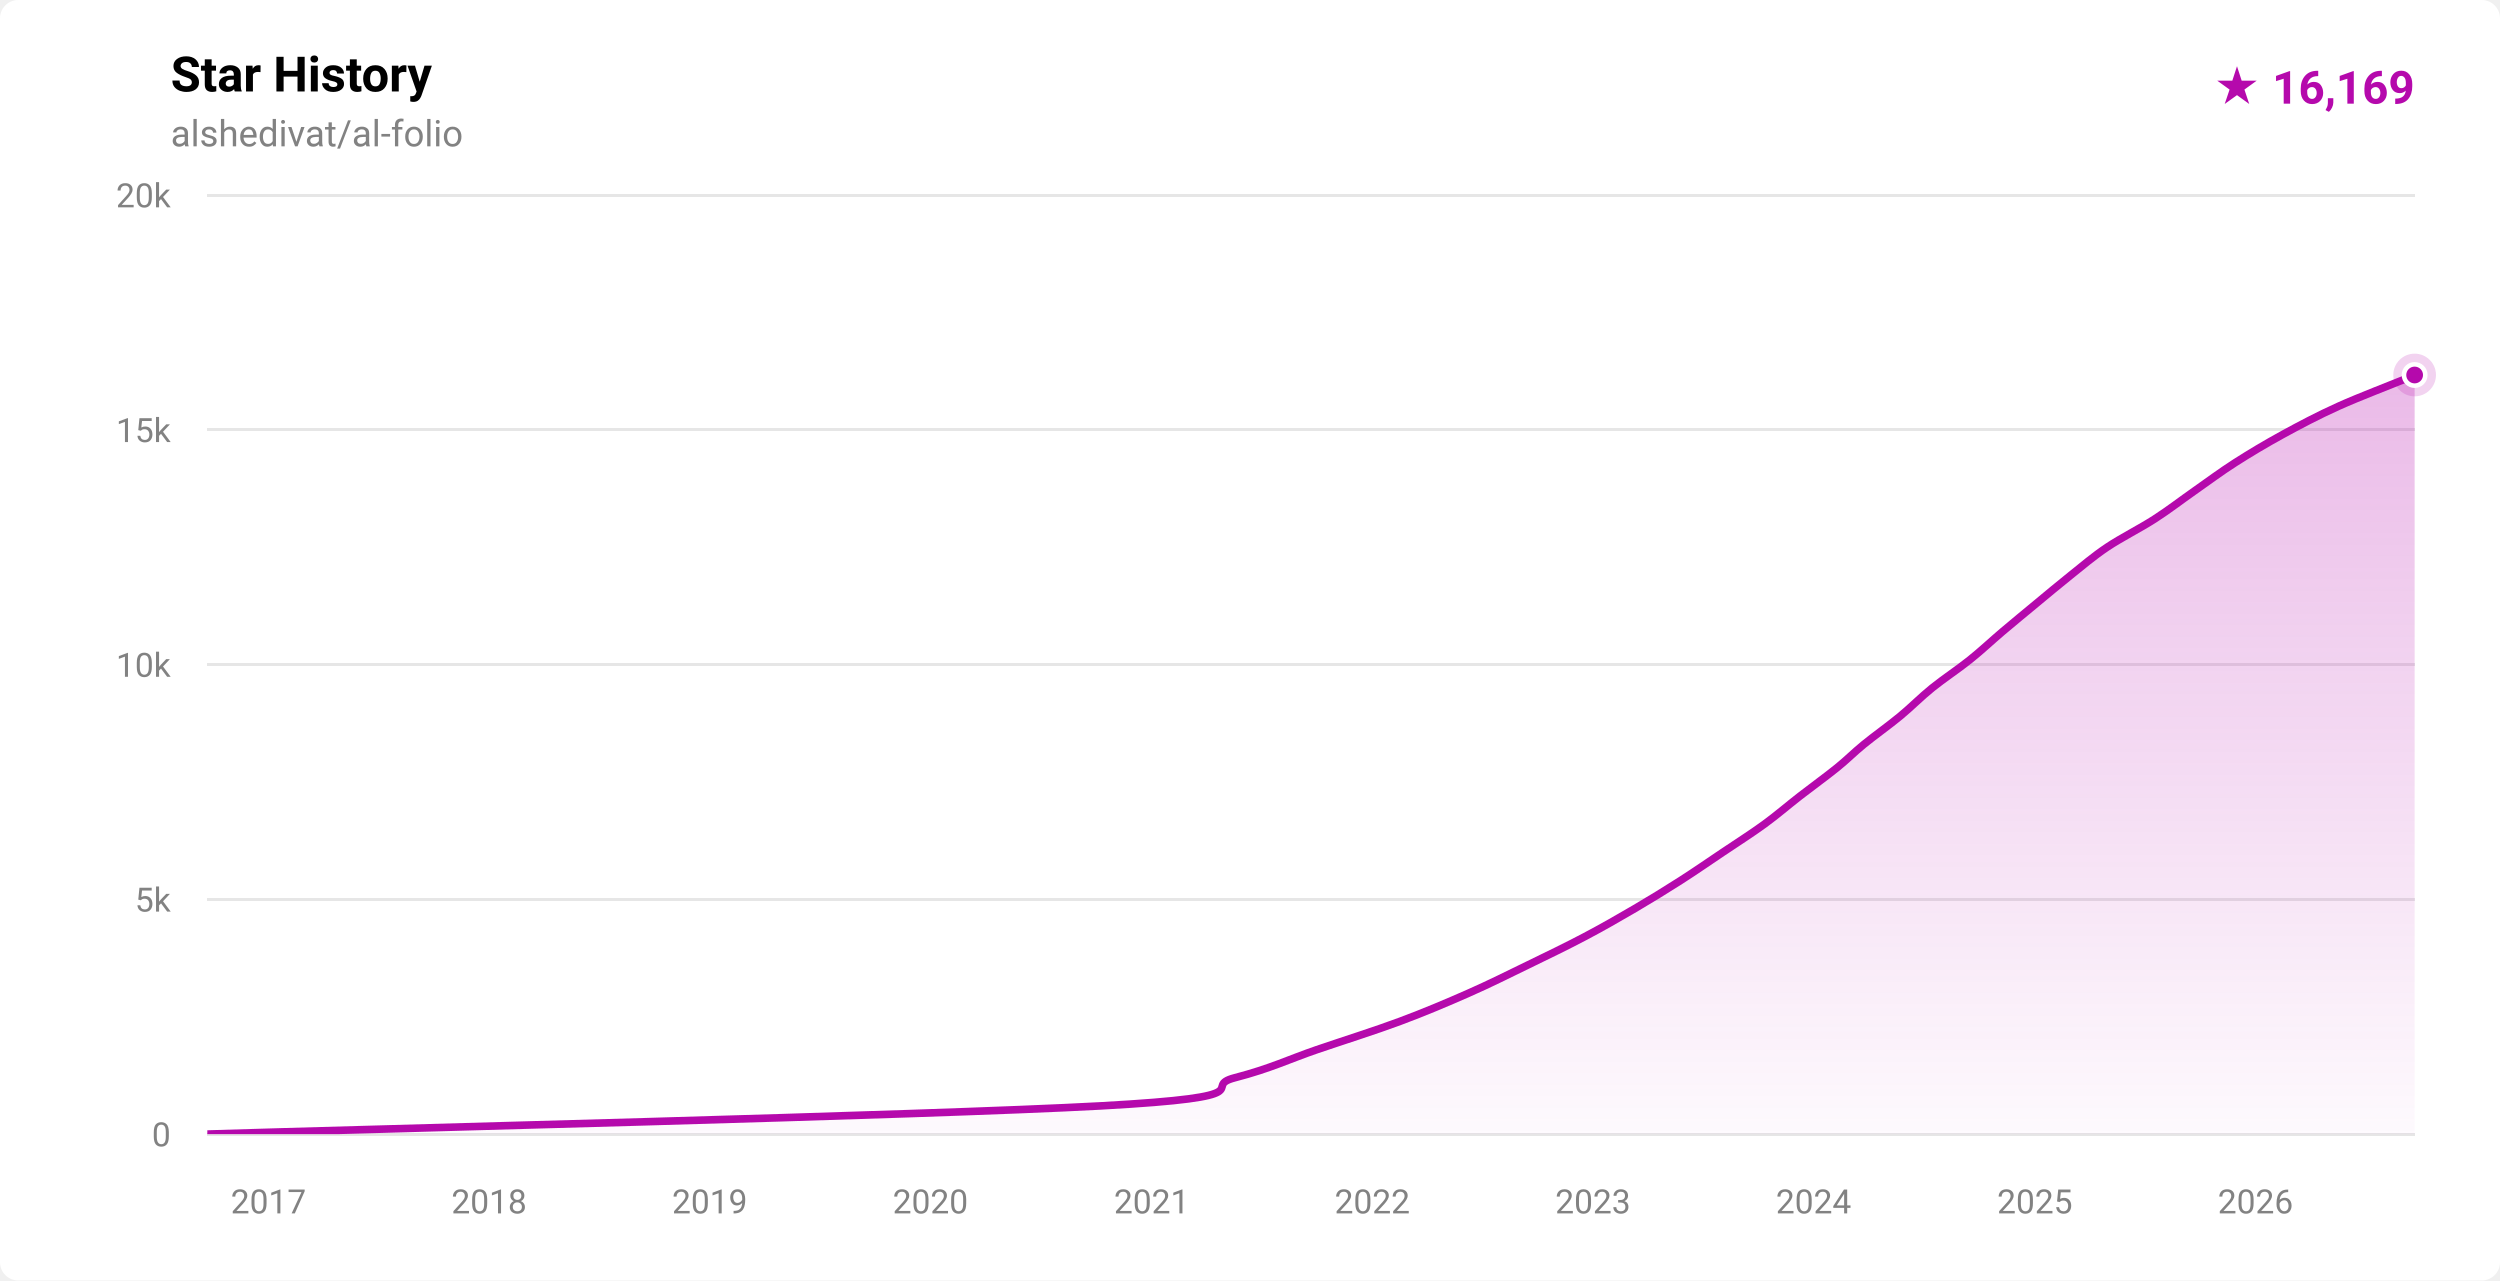
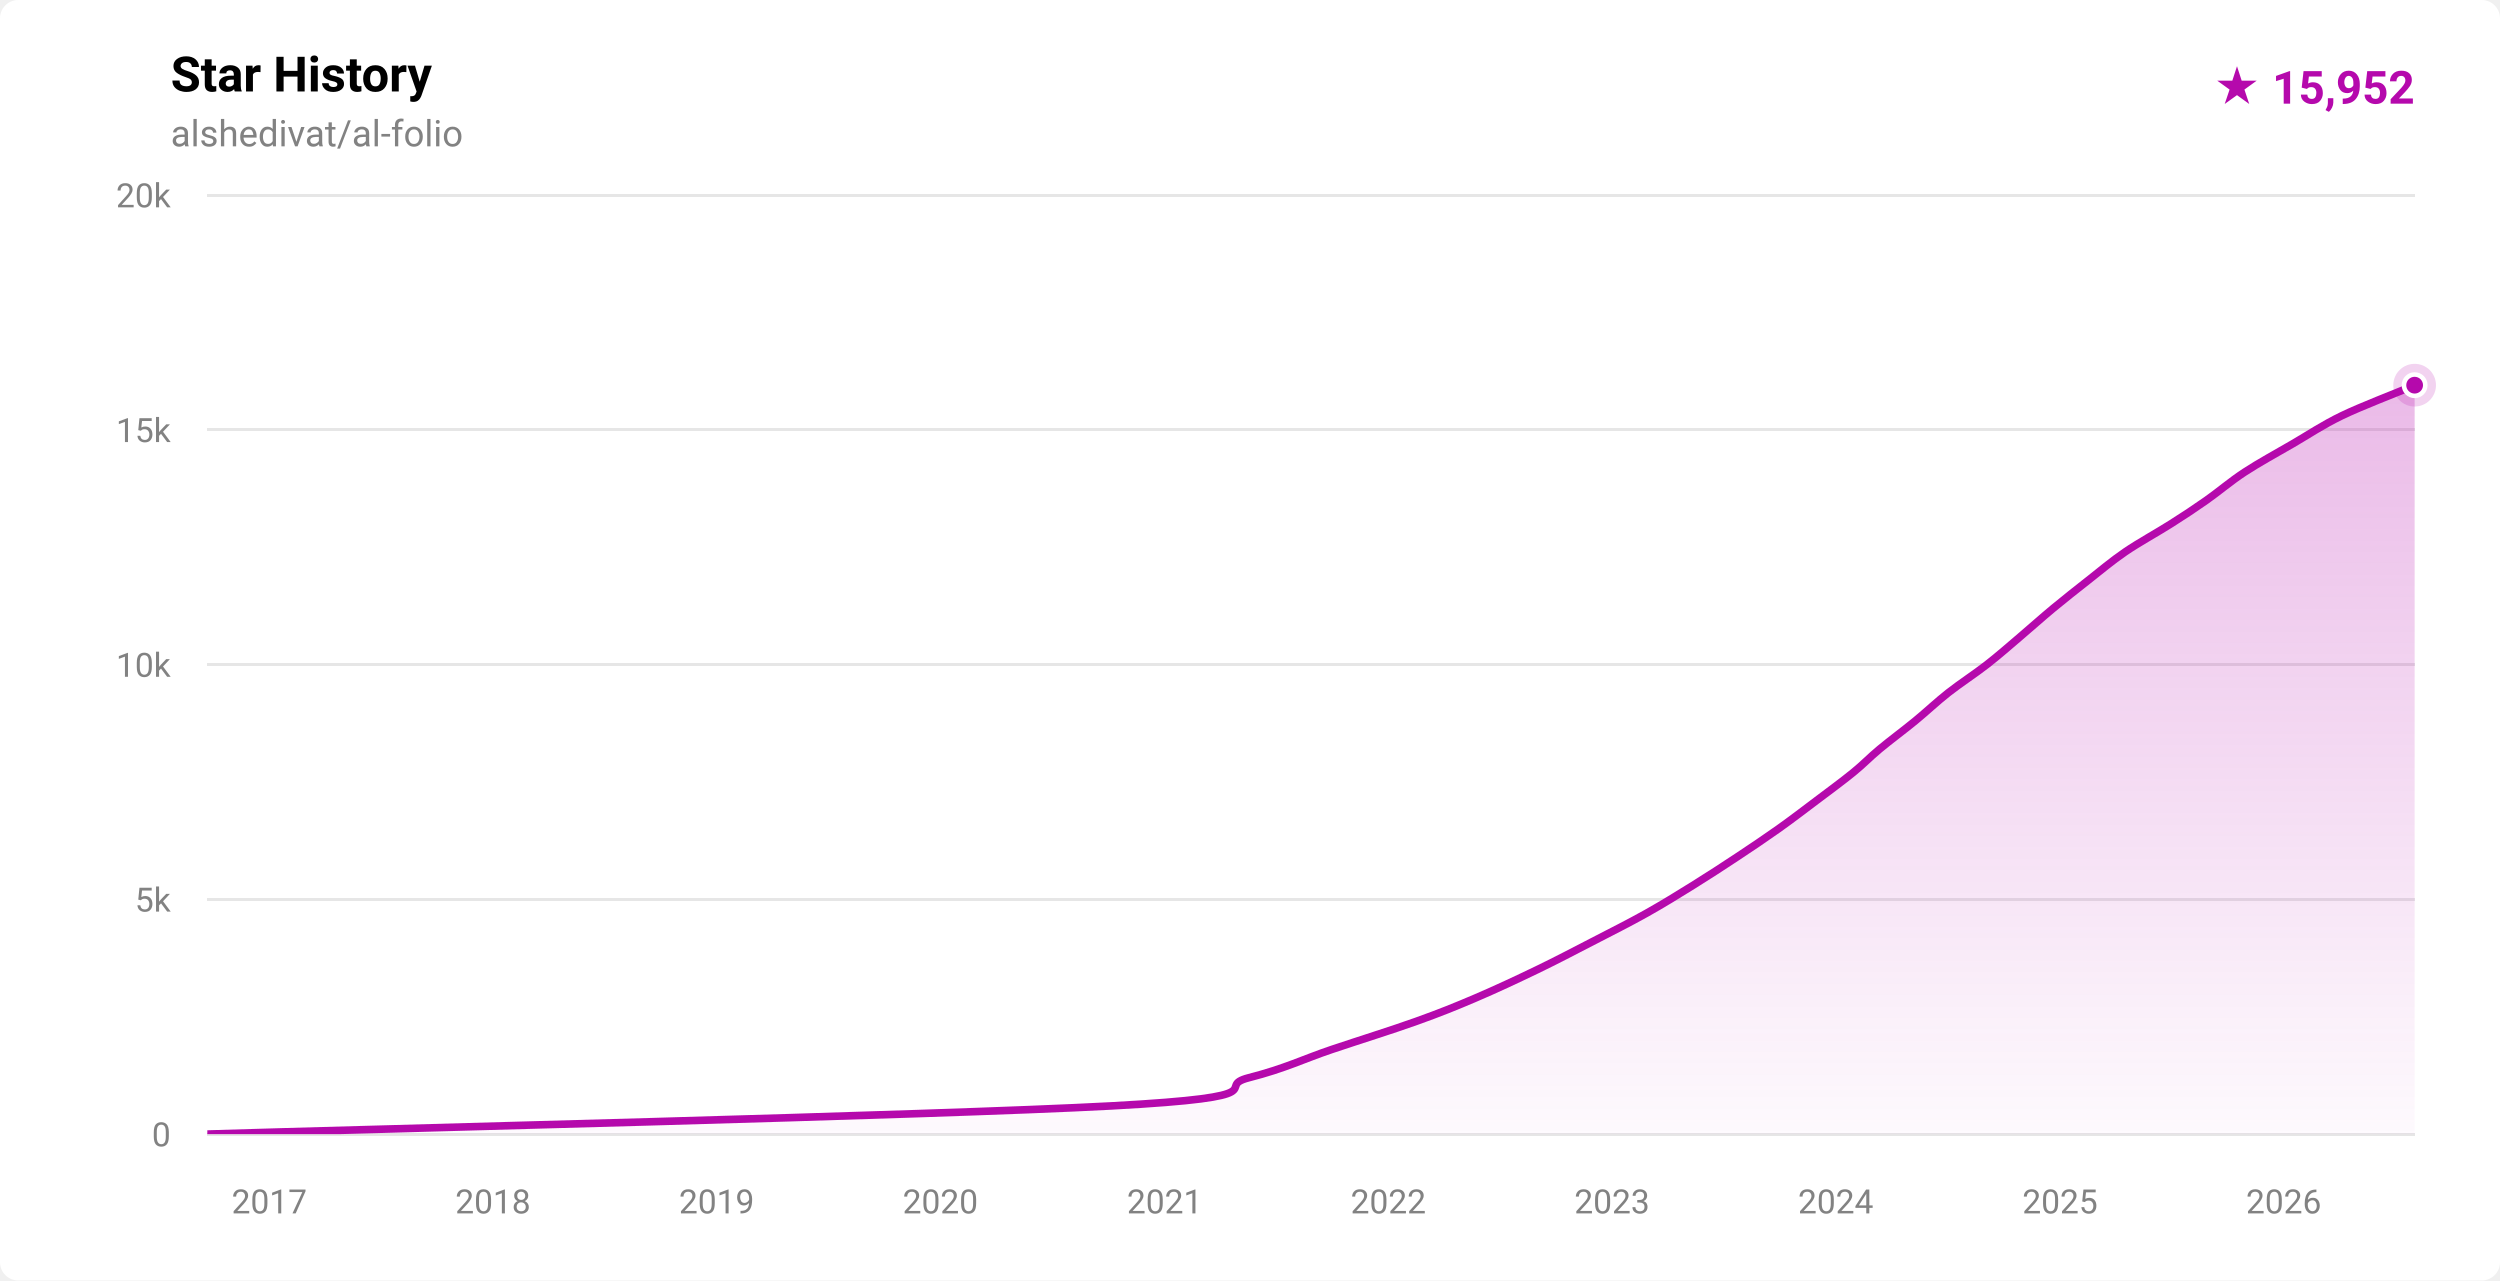
- <svg xmlns="http://www.w3.org/2000/svg" width="820" height="420" viewBox="0 0 820 420" role="img" aria-label="Star history for alshedivat/al-folio: 16169 stars">
+ <svg xmlns="http://www.w3.org/2000/svg" width="820" height="420" viewBox="0 0 820 420" role="img" aria-label="Star history for alshedivat/al-folio: 15952 stars">
  <defs>
    <linearGradient id="fill-light" x1="0" y1="0" x2="0" y2="1">
      <stop offset="0%" stop-color="rgba(181,9,172,0.28)" />
      <stop offset="100%" stop-color="rgba(181,9,172,0.02)" />
    </linearGradient>
    <clipPath id="plot-light">
      <rect x="68" y="64" width="724" height="308" />
    </clipPath>
  </defs>
  <style>
    .ttl { font: 600 16px -apple-system,BlinkMacSystemFont,'Segoe UI',Roboto,'Helvetica Neue',Arial,sans-serif; fill: #000000; }
    .sub { font: 400 12px -apple-system,BlinkMacSystemFont,'Segoe UI',Roboto,'Helvetica Neue',Arial,sans-serif; fill: #828282; }
    .ax  { font: 400 11px -apple-system,BlinkMacSystemFont,'Segoe UI',Roboto,'Helvetica Neue',Arial,sans-serif; fill: #828282; }
    .tot { font: 700 15px -apple-system,BlinkMacSystemFont,'Segoe UI',Roboto,'Helvetica Neue',Arial,sans-serif; fill: #b509ac; }
  </style>
  <rect width="820" height="420" fill="#ffffff" rx="6" />
  <text x="56" y="30" class="ttl">Star History</text>
  <text x="56" y="48" class="sub">alshedivat/al-folio</text>
-   <text x="792" y="34" text-anchor="end" class="tot">★ 16,169</text>
+   <text x="792" y="34" text-anchor="end" class="tot">★ 15,952</text>
  <g stroke="rgba(0,0,0,0.10)" stroke-width="1" shape-rendering="crispEdges">
    <line x1="68" y1="372.00" x2="792" y2="372.00" />
    <line x1="68" y1="295.00" x2="792" y2="295.00" />
    <line x1="68" y1="218.00" x2="792" y2="218.00" />
    <line x1="68" y1="141.00" x2="792" y2="141.00" />
    <line x1="68" y1="64.00" x2="792" y2="64.00" />
  </g>
  <g>
    <text x="56" y="376.00" text-anchor="end" class="ax">0</text>
    <text x="56" y="299.00" text-anchor="end" class="ax">5k</text>
    <text x="56" y="222.00" text-anchor="end" class="ax">10k</text>
    <text x="56" y="145.00" text-anchor="end" class="ax">15k</text>
    <text x="56" y="68.00" text-anchor="end" class="ax">20k</text>
  </g>
  <g>
-     <text x="88.05" y="398" text-anchor="middle" class="ax">2017</text>
-     <text x="160.42" y="398" text-anchor="middle" class="ax">2018</text>
-     <text x="232.79" y="398" text-anchor="middle" class="ax">2019</text>
-     <text x="305.17" y="398" text-anchor="middle" class="ax">2020</text>
-     <text x="377.74" y="398" text-anchor="middle" class="ax">2021</text>
-     <text x="450.11" y="398" text-anchor="middle" class="ax">2022</text>
-     <text x="522.48" y="398" text-anchor="middle" class="ax">2023</text>
-     <text x="594.85" y="398" text-anchor="middle" class="ax">2024</text>
-     <text x="667.42" y="398" text-anchor="middle" class="ax">2025</text>
-     <text x="739.80" y="398" text-anchor="middle" class="ax">2026</text>
+     <text x="88.33" y="398" text-anchor="middle" class="ax">2017</text>
+     <text x="161.69" y="398" text-anchor="middle" class="ax">2018</text>
+     <text x="235.06" y="398" text-anchor="middle" class="ax">2019</text>
+     <text x="308.43" y="398" text-anchor="middle" class="ax">2020</text>
+     <text x="382.00" y="398" text-anchor="middle" class="ax">2021</text>
+     <text x="455.37" y="398" text-anchor="middle" class="ax">2022</text>
+     <text x="528.74" y="398" text-anchor="middle" class="ax">2023</text>
+     <text x="602.11" y="398" text-anchor="middle" class="ax">2024</text>
+     <text x="675.68" y="398" text-anchor="middle" class="ax">2025</text>
+     <text x="749.05" y="398" text-anchor="middle" class="ax">2026</text>
  </g>
  <g clip-path="url(#plot-light)">
-     <path d="M 68.00,371.98 C 116.82,370.44 304.74,365.82 360.91,362.74 C 417.09,359.66 393.18,356.58 405.04,353.50 C 416.89,350.42 423.00,347.34 432.02,344.26 C 441.04,341.18 450.88,338.10 459.15,335.02 C 467.42,331.94 474.65,328.86 481.64,325.78 C 488.63,322.70 494.76,319.62 501.10,316.54 C 507.44,313.46 513.82,310.38 519.66,307.30 C 525.50,304.22 530.88,301.14 536.14,298.06 C 541.39,294.98 546.39,291.90 551.21,288.82 C 556.02,285.74 560.45,282.66 565.04,279.58 C 569.62,276.50 574.47,273.42 578.70,270.34 C 582.92,267.26 586.44,264.18 590.41,261.10 C 594.37,258.02 599.00,254.69 602.49,251.86 C 605.98,249.04 607.88,246.99 611.34,244.16 C 614.80,241.34 619.50,238.00 623.23,234.92 C 626.96,231.84 629.91,228.76 633.72,225.68 C 637.53,222.60 642.24,219.52 646.08,216.44 C 649.93,213.36 653.16,210.28 656.79,207.20 C 660.43,204.12 664.18,201.04 667.90,197.96 C 671.63,194.88 675.27,191.80 679.14,188.72 C 683.01,185.64 686.55,182.56 691.14,179.48 C 695.74,176.40 701.92,173.32 706.70,170.24 C 711.48,167.16 715.41,164.08 719.82,161.00 C 724.23,157.92 728.31,154.84 733.13,151.76 C 737.95,148.68 743.09,145.60 748.72,142.52 C 754.36,139.44 760.15,136.36 766.97,133.28 C 773.78,130.20 785.44,125.76 789.61,124.04 C 793.78,122.33 791.60,123.17 792.00,123.00 L 792.00,372.00 L 68.00,372.00 Z" fill="url(#fill-light)" />
-     <path d="M 68.00,371.98 C 116.82,370.44 304.74,365.82 360.91,362.74 C 417.09,359.66 393.18,356.58 405.04,353.50 C 416.89,350.42 423.00,347.34 432.02,344.26 C 441.04,341.18 450.88,338.10 459.15,335.02 C 467.42,331.94 474.65,328.86 481.64,325.78 C 488.63,322.70 494.76,319.62 501.10,316.54 C 507.44,313.46 513.82,310.38 519.66,307.30 C 525.50,304.22 530.88,301.14 536.14,298.06 C 541.39,294.98 546.39,291.90 551.21,288.82 C 556.02,285.74 560.45,282.66 565.04,279.58 C 569.62,276.50 574.47,273.42 578.70,270.34 C 582.92,267.26 586.44,264.18 590.41,261.10 C 594.37,258.02 599.00,254.69 602.49,251.86 C 605.98,249.04 607.88,246.99 611.34,244.16 C 614.80,241.34 619.50,238.00 623.23,234.92 C 626.96,231.84 629.91,228.76 633.72,225.68 C 637.53,222.60 642.24,219.52 646.08,216.44 C 649.93,213.36 653.16,210.28 656.79,207.20 C 660.43,204.12 664.18,201.04 667.90,197.96 C 671.63,194.88 675.27,191.80 679.14,188.72 C 683.01,185.64 686.55,182.56 691.14,179.48 C 695.74,176.40 701.92,173.32 706.70,170.24 C 711.48,167.16 715.41,164.08 719.82,161.00 C 724.23,157.92 728.31,154.84 733.13,151.76 C 737.95,148.68 743.09,145.60 748.72,142.52 C 754.36,139.44 760.15,136.36 766.97,133.28 C 773.78,130.20 785.44,125.76 789.61,124.04 C 793.78,122.33 791.60,123.17 792.00,123.00" fill="none" stroke="#b509ac" stroke-width="2.5" stroke-linecap="round" stroke-linejoin="round" />
+     <path d="M 68.00,371.98 C 117.42,370.44 307.57,365.82 364.51,362.74 C 421.44,359.66 397.57,356.58 409.61,353.50 C 421.65,350.42 427.58,347.34 436.72,344.26 C 445.87,341.18 456.59,337.85 464.48,335.02 C 472.36,332.20 477.43,330.15 484.04,327.32 C 490.65,324.50 497.76,321.16 504.15,318.08 C 510.53,315.00 516.38,311.92 522.35,308.84 C 528.31,305.76 534.44,302.68 539.94,299.60 C 545.44,296.52 550.40,293.44 555.36,290.36 C 560.32,287.28 565.04,284.20 569.70,281.12 C 574.35,278.04 578.95,274.96 583.29,271.88 C 587.63,268.80 591.64,265.72 595.73,262.64 C 599.81,259.56 604.36,256.23 607.82,253.40 C 611.29,250.58 613.12,248.53 616.52,245.70 C 619.91,242.88 624.43,239.54 628.18,236.46 C 631.94,233.38 635.12,230.30 639.04,227.22 C 642.96,224.14 647.74,221.06 651.69,217.98 C 655.64,214.90 659.11,211.82 662.74,208.74 C 666.37,205.66 669.77,202.58 673.49,199.50 C 677.21,196.42 681.12,193.34 685.04,190.26 C 688.97,187.18 692.55,184.10 697.06,181.02 C 701.57,177.94 707.68,174.61 712.12,171.78 C 716.56,168.96 719.68,166.91 723.71,164.08 C 727.73,161.26 731.56,157.92 736.26,154.84 C 740.97,151.76 746.64,148.68 751.95,145.60 C 757.26,142.52 761.74,139.44 768.11,136.36 C 774.48,133.28 786.19,128.80 790.17,127.12 C 794.15,125.45 791.70,126.47 792.00,126.34 L 792.00,372.00 L 68.00,372.00 Z" fill="url(#fill-light)" />
+     <path d="M 68.00,371.98 C 117.42,370.44 307.57,365.82 364.51,362.74 C 421.44,359.66 397.57,356.58 409.61,353.50 C 421.65,350.42 427.58,347.34 436.72,344.26 C 445.87,341.18 456.59,337.85 464.48,335.02 C 472.36,332.20 477.43,330.15 484.04,327.32 C 490.65,324.50 497.76,321.16 504.15,318.08 C 510.53,315.00 516.38,311.92 522.35,308.84 C 528.31,305.76 534.44,302.68 539.94,299.60 C 545.44,296.52 550.40,293.44 555.36,290.36 C 560.32,287.28 565.04,284.20 569.70,281.12 C 574.35,278.04 578.95,274.96 583.29,271.88 C 587.63,268.80 591.64,265.72 595.73,262.64 C 599.81,259.56 604.36,256.23 607.82,253.40 C 611.29,250.58 613.12,248.53 616.52,245.70 C 619.91,242.88 624.43,239.54 628.18,236.46 C 631.94,233.38 635.12,230.30 639.04,227.22 C 642.96,224.14 647.74,221.06 651.69,217.98 C 655.64,214.90 659.11,211.82 662.74,208.74 C 666.37,205.66 669.77,202.58 673.49,199.50 C 677.21,196.42 681.12,193.34 685.04,190.26 C 688.97,187.18 692.55,184.10 697.06,181.02 C 701.57,177.94 707.68,174.61 712.12,171.78 C 716.56,168.96 719.68,166.91 723.71,164.08 C 727.73,161.26 731.56,157.92 736.26,154.84 C 740.97,151.76 746.64,148.68 751.95,145.60 C 757.26,142.52 761.74,139.44 768.11,136.36 C 774.48,133.28 786.19,128.80 790.17,127.12 C 794.15,125.45 791.70,126.47 792.00,126.34" fill="none" stroke="#b509ac" stroke-width="2.5" stroke-linecap="round" stroke-linejoin="round" />
  </g>
-   <circle cx="792.00" cy="123.00" r="7" fill="#b509ac" opacity="0.18" />
-   <circle cx="792.00" cy="123.00" r="3.5" fill="#b509ac" stroke="#ffffff" stroke-width="1.5" />
+   <circle cx="792.00" cy="126.34" r="7" fill="#b509ac" opacity="0.18" />
+   <circle cx="792.00" cy="126.34" r="3.5" fill="#b509ac" stroke="#ffffff" stroke-width="1.5" />
</svg>
